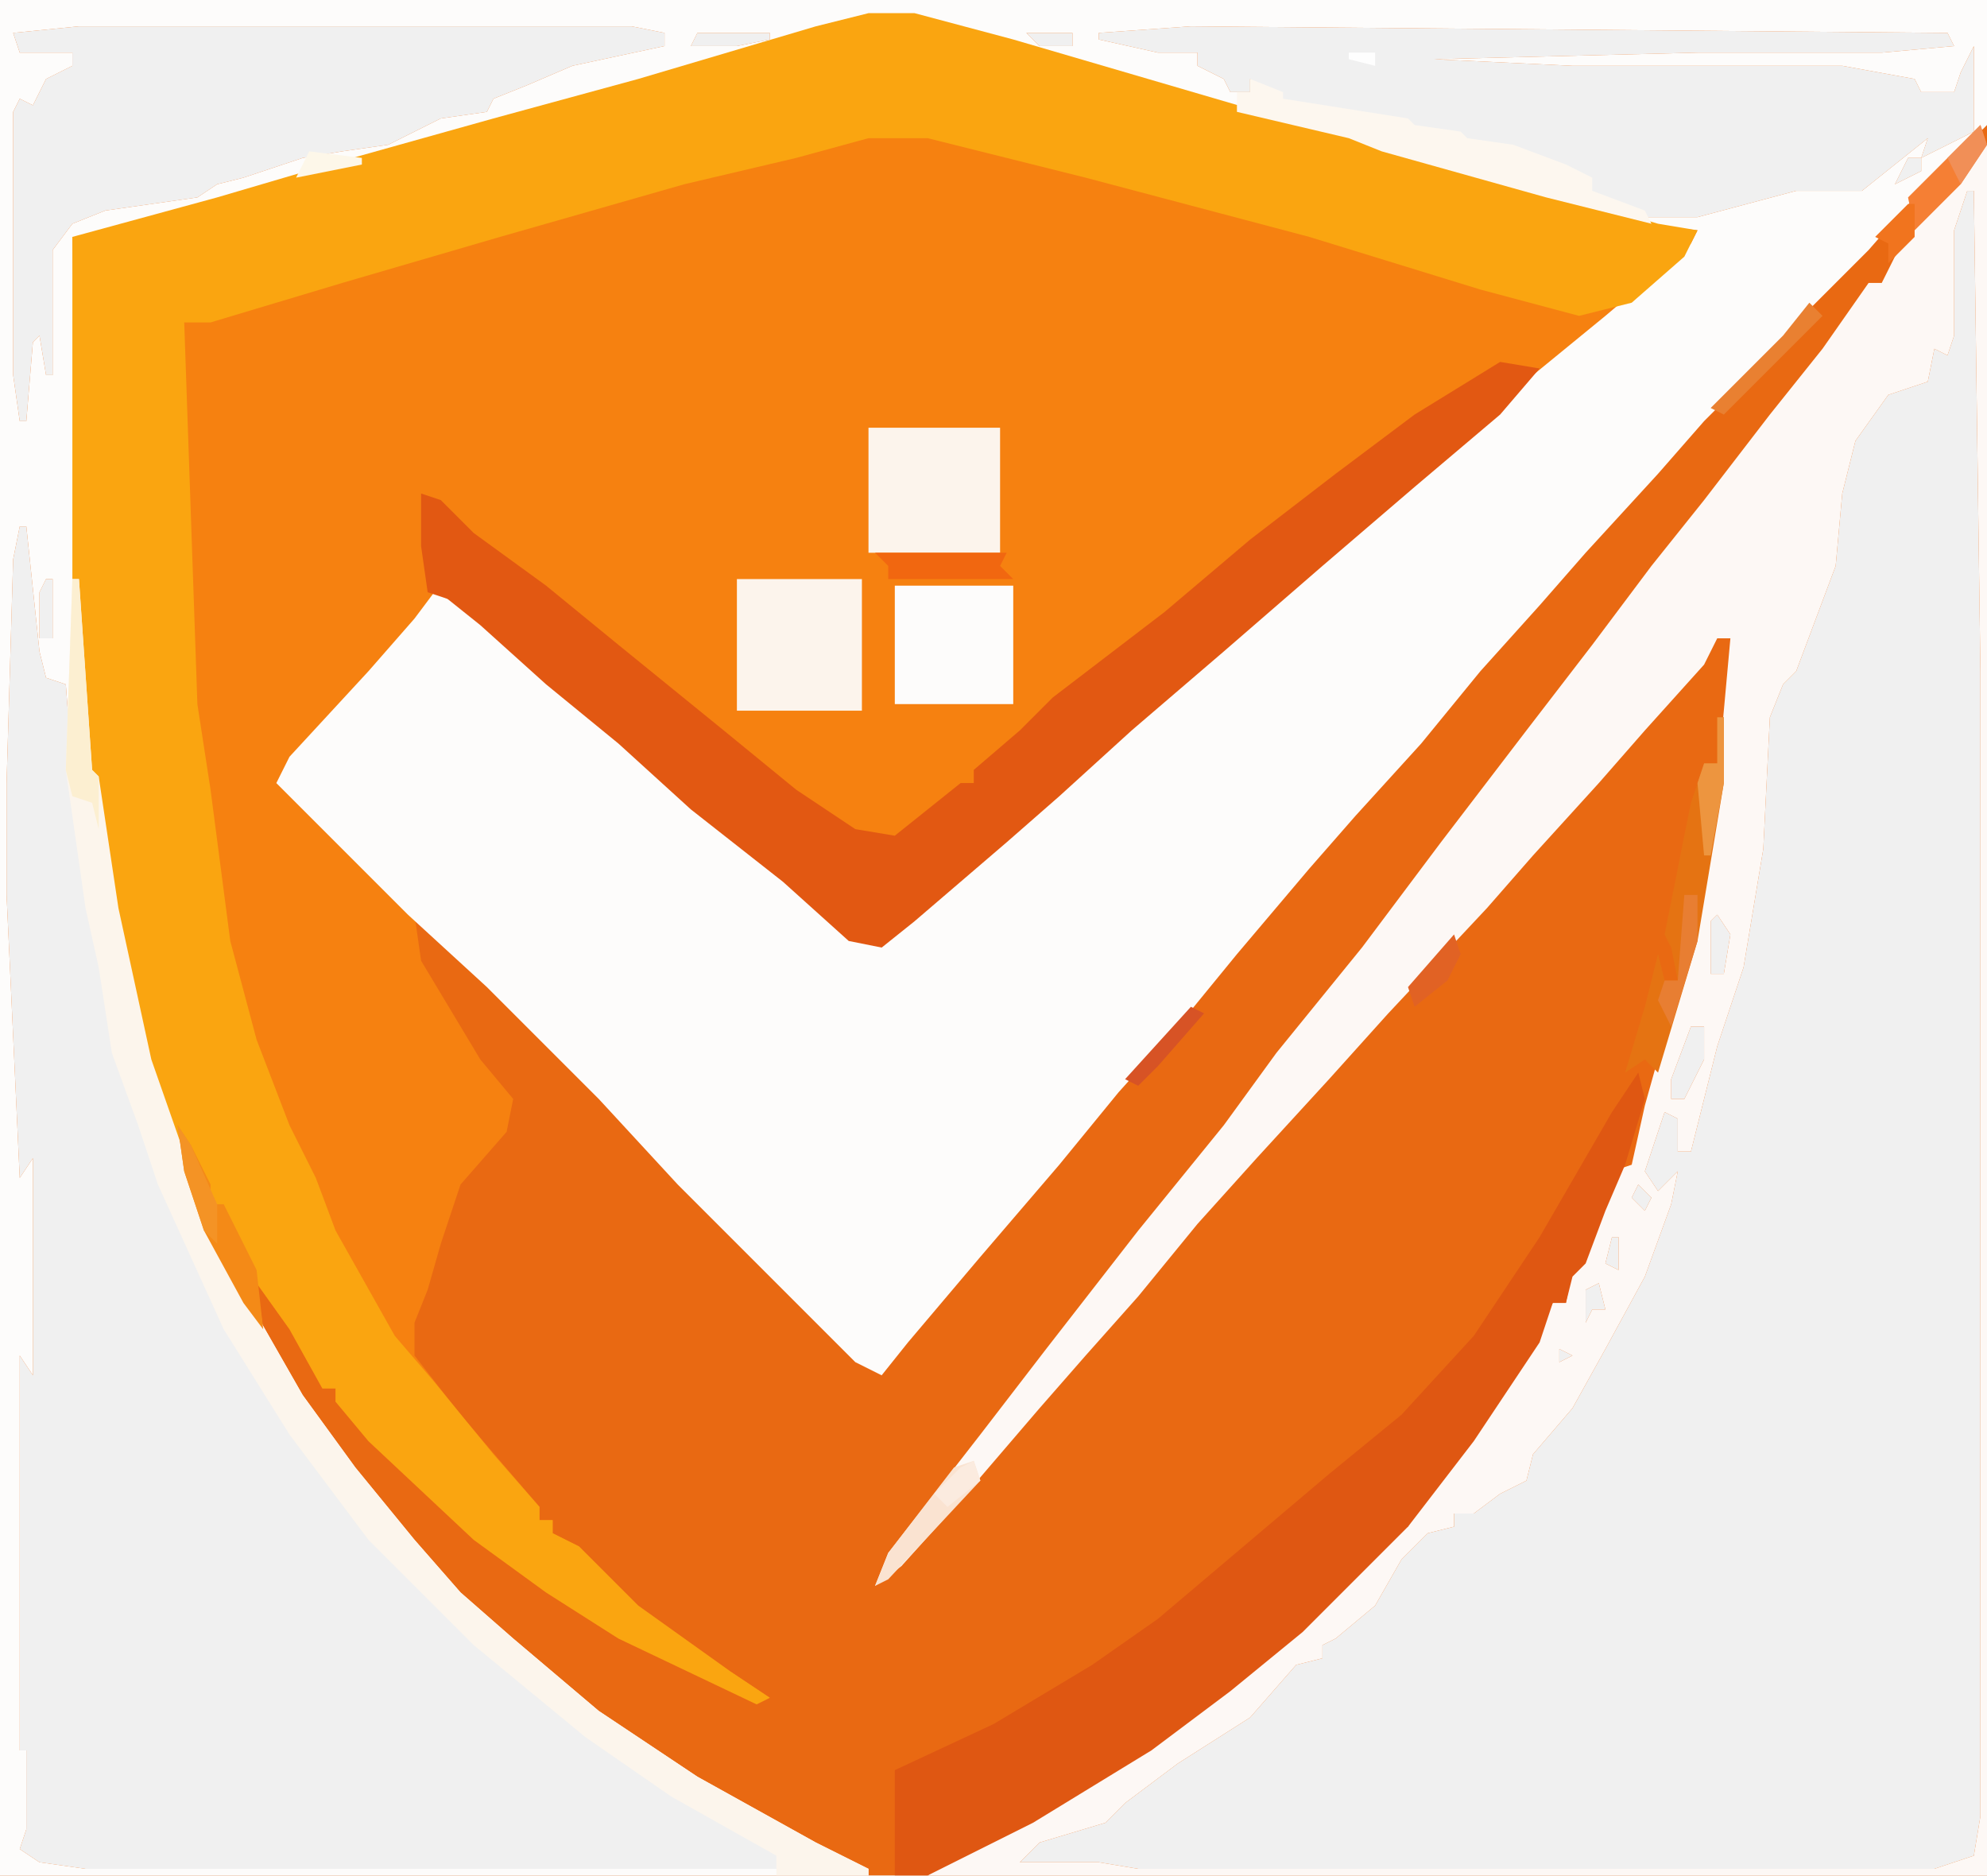
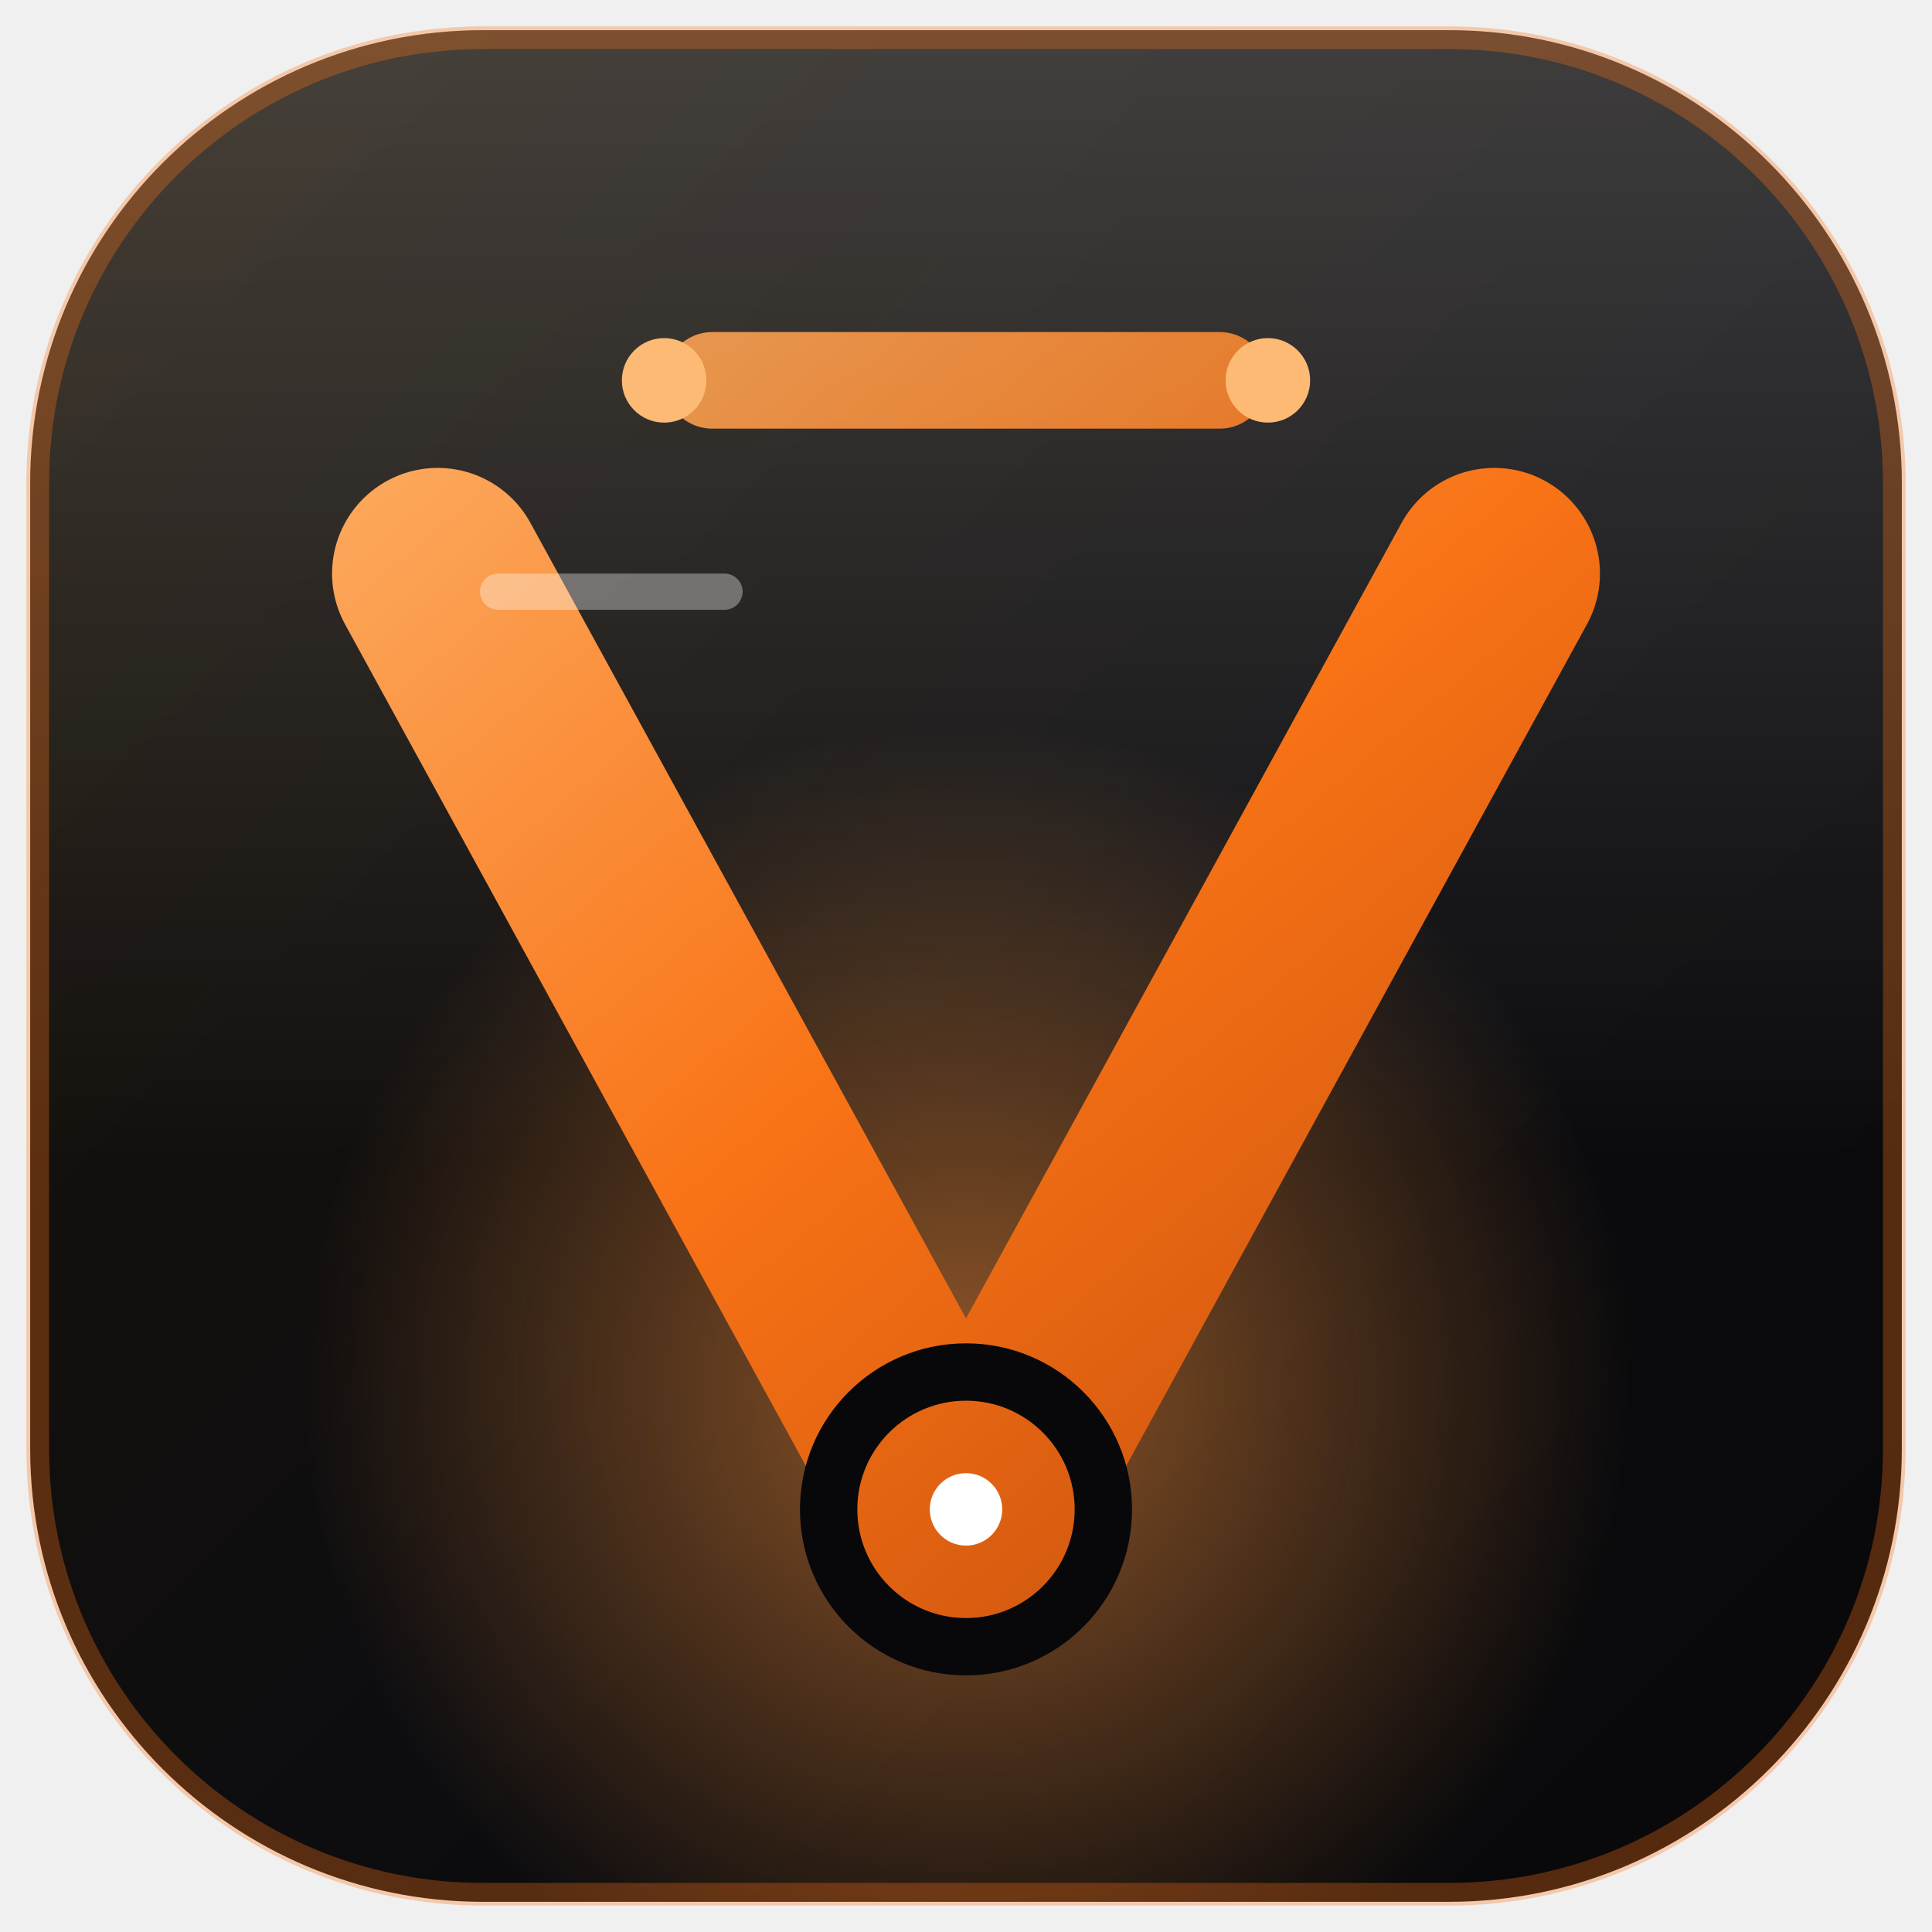
- <svg xmlns="http://www.w3.org/2000/svg" version="1.1" width="302" height="285">
-   <path d="M0,0 L302,0 L302,285 L0,285 Z M12,4 L2,5 L3,8 L11,8 L11,10 L7,12 L5,16 L3,15 L2,17 L2,57 L3,64 L4,64 L5,52 L6,51 L7,57 L8,57 L8,41 L8,38 L11,34 L16,32 L30,30 L33,28 L37,27 L46,24 L52,23 L59,22 L67,18 L74,17 L75,15 L80,13 L87,10 L101,7 L101,5 L96,4 Z M106,5 L105,7 L112,7 L117,6 L117,5 Z M156,5 L158,7 L163,7 L163,5 Z M181,4 L167,5 L167,6 L176,8 L182,8 L182,10 L186,12 L187,14 L190,14 L190,12 L194,16 L214,19 L215,20 L222,21 L223,22 L230,23 L238,26 L241,27 L242,30 L250,33 L258,33 L273,29 L283,29 L293,21 L292,24 L296,22 L300,20 L300,7 L298,11 L297,14 L292,14 L291,12 L280,10 L239,10 L218,9 L258,8 L286,8 L297,7 L296,5 Z M85,12 Z M209,19 Z M217,21 Z M223,23 Z M290,24 L288,28 L292,26 L292,24 Z M287,28 L288,30 Z M299,29 L297,35 L297,51 L296,54 L294,53 L293,58 L287,60 L282,67 L280,75 L279,86 L273,102 L271,104 L269,109 L268,129 L265,147 L261,159 L258,171 L257,175 L255,175 L255,170 L253,169 L250,178 L252,181 L255,178 L254,183 L250,194 L244,205 L239,214 L233,221 L232,225 L228,227 L224,230 L221,230 L221,232 L217,233 L213,237 L209,244 L203,249 L201,250 L201,252 L197,253 L190,261 L179,268 L171,274 L168,277 L158,280 L155,283 L167,283 L173,284 L294,284 L300,282 L301,276 L301,102 L300,29 Z M285,31 Z M3,80 L2,85 L1,119 L1,136 L3,179 L5,176 L5,209 L3,206 L3,266 L4,266 L4,278 L3,281 L6,283 L13,284 L119,284 L120,282 L105,274 L93,266 L83,258 L72,249 L57,234 L45,218 L35,202 L25,180 L22,171 L18,160 L16,147 L14,138 L11,117 L10,104 L7,103 L6,99 L4,80 Z M7,88 L6,90 L6,97 L8,97 L8,88 Z M265,116 L266,119 Z M261,139 L260,140 L260,148 L262,148 L263,142 Z M259,152 Z M257,156 L254,164 L254,167 L256,167 L259,161 L259,156 Z M249,180 L248,182 L250,184 L251,182 Z M245,188 L244,192 L246,193 L246,188 Z M247,188 Z M245,194 Z M243,195 L241,196 L241,201 L242,199 L244,199 Z M239,204 Z M237,205 L237,207 L239,206 Z M229,217 Z M230,218 Z M229,220 Z " fill="#E96912" transform="translate(0,0)" />
-   <path d="M0,0 L7,0 L22,4 L63,16 L73,18 L78,20 L103,27 L120,32 L126,33 L124,37 L110,49 L99,58 L89,67 L78,76 L66,87 L55,96 L46,104 L38,111 L24,123 L12,134 L2,142 L-3,141 L-13,132 L-27,121 L-38,111 L-49,102 L-59,93 L-66,88 L-68,92 L-81,106 L-88,114 L-88,118 L-69,137 L-68,144 L-59,159 L-54,165 L-55,170 L-62,178 L-65,187 L-67,194 L-69,199 L-69,204 L-62,213 L-50,227 L-50,229 L-48,229 L-48,231 L-44,233 L-35,242 L-21,252 L-15,256 L-17,257 L-38,247 L-49,240 L-60,232 L-76,217 L-81,211 L-81,209 L-83,209 L-88,200 L-93,193 L-92,200 L-95,196 L-101,185 L-104,176 L-111,155 L-116,132 L-118,116 L-119,115 L-121,86 L-121,34 L-99,28 L-82,23 L-57,16 L-35,10 L-8,2 Z " fill="#F68110" transform="translate(132,2)" />
-   <path d="M0,0 L302,0 L302,19 L291,30 L284,38 L273,49 L266,57 L259,64 L252,72 L241,84 L234,92 L225,102 L216,113 L206,124 L199,132 L188,145 L179,156 L170,166 L161,177 L149,191 L138,204 L134,209 L130,207 L108,185 L103,180 L91,167 L79,155 L74,150 L62,139 L42,119 L44,115 L56,102 L63,94 L66,90 L70,92 L84,104 L98,116 L111,127 L122,136 L131,143 L135,142 L148,131 L159,121 L170,112 L181,102 L189,95 L202,84 L212,75 L223,66 L233,57 L244,48 L257,37 L258,35 L249,34 L217,25 L206,22 L199,20 L168,11 L147,5 L139,3 L132,3 L103,11 L79,18 L57,24 L33,31 L14,36 L11,36 L12,88 L14,117 L15,118 L18,138 L23,161 L30,181 L34,191 L46,212 L54,223 L63,234 L70,242 L78,249 L91,260 L106,270 L124,280 L132,284 L132,285 L0,285 Z M12,4 L2,5 L3,8 L11,8 L11,10 L7,12 L5,16 L3,15 L2,17 L2,57 L3,64 L4,64 L5,52 L6,51 L7,57 L8,57 L8,41 L8,38 L11,34 L16,32 L30,30 L33,28 L37,27 L46,24 L52,23 L59,22 L67,18 L74,17 L75,15 L80,13 L87,10 L101,7 L101,5 L96,4 Z M106,5 L105,7 L112,7 L117,6 L117,5 Z M156,5 L158,7 L163,7 L163,5 Z M181,4 L167,5 L167,6 L176,8 L182,8 L182,10 L186,12 L187,14 L190,14 L190,12 L194,16 L214,19 L215,20 L222,21 L223,22 L230,23 L238,26 L241,27 L242,30 L250,33 L258,33 L273,29 L283,29 L293,21 L292,24 L296,22 L300,20 L300,7 L298,11 L297,14 L292,14 L291,12 L280,10 L239,10 L218,9 L258,8 L286,8 L297,7 L296,5 Z M85,12 Z M209,19 Z M217,21 Z M223,23 Z M290,24 L288,28 L292,26 L292,24 Z M287,28 L288,30 Z M285,31 Z M3,80 L2,85 L1,119 L1,136 L3,179 L5,176 L5,209 L3,206 L3,266 L4,266 L4,278 L3,281 L6,283 L13,284 L119,284 L120,282 L105,274 L93,266 L83,258 L72,249 L57,234 L45,218 L35,202 L25,180 L22,171 L18,160 L16,147 L14,138 L11,117 L10,104 L7,103 L6,99 L4,80 Z M7,88 L6,90 L6,97 L8,97 L8,88 Z " fill="#FDFCFB" transform="translate(0,0)" />
-   <path d="M0,0 L7,0 L22,4 L63,16 L73,18 L78,20 L103,27 L120,32 L126,33 L124,37 L116,44 L112,45 L108,46 L93,42 L67,34 L33,25 L9,19 L0,19 L-11,22 L-28,26 L-56,34 L-80,41 L-100,47 L-104,47 L-102,105 L-100,118 L-97,141 L-93,156 L-88,169 L-84,177 L-81,185 L-72,201 L-66,208 L-57,219 L-50,227 L-50,229 L-48,229 L-48,231 L-44,233 L-35,242 L-21,252 L-15,256 L-17,257 L-38,247 L-49,240 L-60,232 L-76,217 L-81,211 L-81,209 L-83,209 L-88,200 L-93,193 L-92,200 L-95,196 L-101,185 L-104,176 L-111,155 L-116,132 L-118,116 L-119,115 L-121,86 L-121,34 L-99,28 L-82,23 L-57,16 L-35,10 L-8,2 Z " fill="#FAA510" transform="translate(132,2)" />
-   <path d="M0,0 L1,0 L1,263 L-160,263 L-156,260 L-140,252 L-119,238 L-108,229 L-95,217 L-89,210 L-87,210 L-85,206 L-75,193 L-66,178 L-65,176 L-63,176 L-62,171 L-59,166 L-56,156 L-53,155 L-51,146 L-44,121 L-40,97 L-38,75 L-40,75 L-42,79 L-51,89 L-58,97 L-68,108 L-75,116 L-90,132 L-99,142 L-110,154 L-119,164 L-128,175 L-136,184 L-143,192 L-155,206 L-164,216 L-168,219 L-166,214 L-152,196 L-142,183 L-128,165 L-115,149 L-107,138 L-94,122 L-82,106 L-69,89 L-59,76 L-50,64 L-42,54 L-32,41 L-24,31 L-17,21 L-15,21 L-13,17 L-5,6 L-2,3 Z M-2,7 L-4,13 L-4,29 L-5,32 L-7,31 L-8,36 L-14,38 L-19,45 L-21,53 L-22,64 L-28,80 L-30,82 L-32,87 L-33,107 L-36,125 L-40,137 L-43,149 L-44,153 L-46,153 L-46,148 L-48,147 L-51,156 L-49,159 L-46,156 L-47,161 L-51,172 L-57,183 L-62,192 L-68,199 L-69,203 L-73,205 L-77,208 L-80,208 L-80,210 L-84,211 L-88,215 L-92,222 L-98,227 L-100,228 L-100,230 L-104,231 L-111,239 L-122,246 L-130,252 L-133,255 L-143,258 L-146,261 L-134,261 L-128,262 L-7,262 L-1,260 L0,254 L0,80 L-1,7 Z M-36,94 L-35,97 Z M-40,117 L-41,118 L-41,126 L-39,126 L-38,120 Z M-42,130 Z M-44,134 L-47,142 L-47,145 L-45,145 L-42,139 L-42,134 Z M-52,158 L-53,160 L-51,162 L-50,160 Z M-56,166 L-57,170 L-55,171 L-55,166 Z M-54,166 Z M-56,172 Z M-58,173 L-60,174 L-60,179 L-59,177 L-57,177 Z M-62,182 Z M-64,183 L-64,185 L-62,184 Z M-72,195 Z M-71,196 Z M-72,198 Z " fill="#FDF8F5" transform="translate(301,22)" />
-   <path d="M0,0 L6,1 L0,8 L-13,19 L-27,31 L-42,44 L-56,56 L-67,66 L-75,73 L-89,85 L-94,89 L-99,88 L-109,79 L-123,68 L-134,58 L-145,49 L-155,40 L-160,36 L-163,35 L-164,28 L-164,20 L-161,21 L-156,26 L-145,34 L-134,43 L-118,56 L-107,65 L-98,71 L-92,72 L-82,64 L-80,64 L-80,62 L-73,56 L-68,51 L-51,38 L-38,27 L-25,17 L-13,8 Z " fill="#E25812" transform="translate(228,55)" />
-   <path d="M0,0 L1,4 L-2,14 L-5,21 L-8,29 L-10,31 L-11,35 L-13,35 L-15,41 L-25,56 L-35,69 L-40,74 L-51,85 L-62,94 L-74,103 L-92,114 L-108,122 L-113,122 L-113,106 L-98,99 L-83,90 L-73,83 L-60,72 L-47,61 L-36,52 L-25,40 L-15,25 L-4,6 Z " fill="#DF5712" transform="translate(249,163)" />
-   <path d="M0,0 L1,0 L3,29 L4,30 L7,50 L12,73 L19,93 L23,103 L35,124 L43,135 L52,146 L59,154 L67,161 L80,172 L95,182 L113,192 L121,196 L121,197 L107,197 L107,194 L91,185 L78,176 L61,162 L45,146 L33,130 L23,114 L13,92 L10,83 L6,72 L4,59 L2,50 L-1,29 Z " fill="#FCF5EC" transform="translate(11,88)" />
-   <path d="M0,0 L19,0 L19,20 L0,20 Z " fill="#FCF4EC" transform="translate(112,88)" />
-   <path d="M0,0 L20,0 L20,19 L0,19 Z " fill="#FCF4EC" transform="translate(132,65)" />
-   <path d="M0,0 L18,0 L18,18 L0,18 Z " fill="#FDFCFB" transform="translate(136,89)" />
-   <path d="M0,0 L5,2 L5,3 L24,6 L25,7 L32,8 L33,9 L40,10 L48,13 L52,15 L52,17 L60,20 L61,22 L45,18 L20,11 L15,9 L-2,5 L-2,2 L0,2 Z M19,7 Z M27,9 Z M33,11 Z " fill="#FDF7EF" transform="translate(190,12)" />
-   <path d="M0,0 L1,0 L1,10 L-3,34 L-9,54 L-11,52 L-14,54 L-11,44 L-9,36 L-8,40 L-6,40 L-7,35 L-8,33 L-4,13 L-2,7 L0,7 Z M-9,40 Z " fill="#E57312" transform="translate(261,109)" />
-   <path d="M0,0 L2,3 L5,9 L5,12 L7,12 L12,22 L13,31 L10,27 L4,16 L1,7 Z " fill="#F48A17" transform="translate(27,171)" />
-   <path d="M0,0 L1,0 L3,29 L4,30 L4,38 L3,34 L0,33 L-1,29 Z " fill="#FCEFD1" transform="translate(11,88)" />
-   <path d="M0,0 L20,0 L19,2 L21,4 L2,4 L2,2 Z " fill="#F16710" transform="translate(133,84)" />
-   <path d="M0,0 L1,3 L-13,18 L-15,19 L-13,14 L-3,1 Z " fill="#FAE3D1" transform="translate(148,222)" />
-   <path d="M0,0 L1,3 L-3,9 L-8,14 L-10,16 L-11,11 Z " fill="#F57F34" transform="translate(301,19)" />
-   <path d="M0,0 L1,0 L1,10 L-1,21 L-2,21 L-3,10 L-2,7 L0,7 Z " fill="#ED953F" transform="translate(261,109)" />
-   <path d="M0,0 L2,0 L2,7 L-2,20 L-4,16 L-3,13 L-1,13 Z " fill="#E87E32" transform="translate(256,136)" />
-   <path d="M0,0 L2,2 L-13,17 L-15,16 L-4,5 Z " fill="#E98031" transform="translate(275,46)" />
-   <path d="M0,0 L2,3 L6,12 L6,18 L4,16 L1,7 Z " fill="#F49325" transform="translate(27,171)" />
-   <path d="M0,0 L2,1 L-5,9 L-8,12 L-10,11 Z " fill="#D75325" transform="translate(181,153)" />
-   <path d="M0,0 L1,3 L-1,7 L-6,11 L-7,8 Z " fill="#E16224" transform="translate(221,142)" />
-   <path d="M0,0 L1,0 L1,5 L-3,9 L-3,6 L-5,5 Z " fill="#F1741E" transform="translate(290,31)" />
-   <path d="M0,0 L1,3 L-4,7 L-6,5 L-2,1 Z " fill="#FBEBDF" transform="translate(148,222)" />
-   <path d="M0,0 L1,3 L-3,9 L-5,5 Z " fill="#F18F57" transform="translate(301,19)" />
-   <path d="M0,0 L8,1 L8,2 L-2,4 Z " fill="#FDF7E9" transform="translate(47,23)" />
-   <path d="M0,0 L4,0 L4,2 L0,1 Z " fill="#FEFEFE" transform="translate(205,8)" />
-   <path d="M0,0 L3,1 Z " fill="#FEFEFE" transform="translate(197,8)" />
-   <path d="M0,0 Z " fill="#FEFEFE" transform="translate(255,176)" />
-   <path d="M0,0 Z " fill="#FEFEFE" transform="translate(7,104)" />
+ <svg xmlns="http://www.w3.org/2000/svg" viewBox="0 0 64 64" fill="none">
+   <defs>
+     <linearGradient id="vx-bg" x1="0" y1="0" x2="64" y2="64" gradientUnits="userSpaceOnUse">
+       <stop offset="0%" stop-color="#1c1308" />
+       <stop offset="55%" stop-color="#0d0d10" />
+       <stop offset="100%" stop-color="#08080a" />
+     </linearGradient>
+     <linearGradient id="vx-orange" x1="10" y1="6" x2="54" y2="58" gradientUnits="userSpaceOnUse">
+       <stop offset="0%" stop-color="#fdba74" />
+       <stop offset="50%" stop-color="#f97316" />
+       <stop offset="100%" stop-color="#b8460a" />
+     </linearGradient>
+     <linearGradient id="vx-sheen" x1="32" y1="0" x2="32" y2="64" gradientUnits="userSpaceOnUse">
+       <stop offset="0%" stop-color="#ffffff" stop-opacity="0.20" />
+       <stop offset="60%" stop-color="#ffffff" stop-opacity="0" />
+     </linearGradient>
+     <radialGradient id="vx-glow" cx="32" cy="46" r="22" gradientUnits="userSpaceOnUse">
+       <stop offset="0%" stop-color="#fb923c" stop-opacity="0.55" />
+       <stop offset="100%" stop-color="#fb923c" stop-opacity="0" />
+     </radialGradient>
+   </defs>
+   <rect x="1" y="1" width="62" height="62" rx="15" fill="url(#vx-bg)" />
+   <rect x="1" y="1" width="62" height="62" rx="15" fill="url(#vx-glow)" />
+   <rect x="1" y="1" width="62" height="62" rx="15" fill="url(#vx-sheen)" />
+   <rect x="1.25" y="1.25" width="61.5" height="61.5" rx="14.75" fill="none" stroke="#f97316" stroke-opacity="0.32" stroke-width="0.75" />
+   <rect x="22" y="11" width="20" height="3.2" rx="1.6" fill="url(#vx-orange)" opacity="0.9" />
+   <circle cx="22" cy="12.6" r="1.4" fill="#fdba74" />
+   <circle cx="42" cy="12.6" r="1.4" fill="#fdba74" />
+   <path d="M14.5 19 L31.2 49.5 Q32 51 32.8 49.5 L49.5 19" stroke="url(#vx-orange)" stroke-width="7" stroke-linecap="round" stroke-linejoin="round" fill="none" />
+   <path d="M16.5 19.6 L24 19.6" stroke="#ffffff" stroke-opacity="0.35" stroke-width="1.2" stroke-linecap="round" />
+   <circle cx="32" cy="50" r="5.5" fill="#08080a" />
+   <circle cx="32" cy="50" r="3.6" fill="url(#vx-orange)" />
+   <circle cx="32" cy="50" r="1.2" fill="#ffffff" />
</svg>
